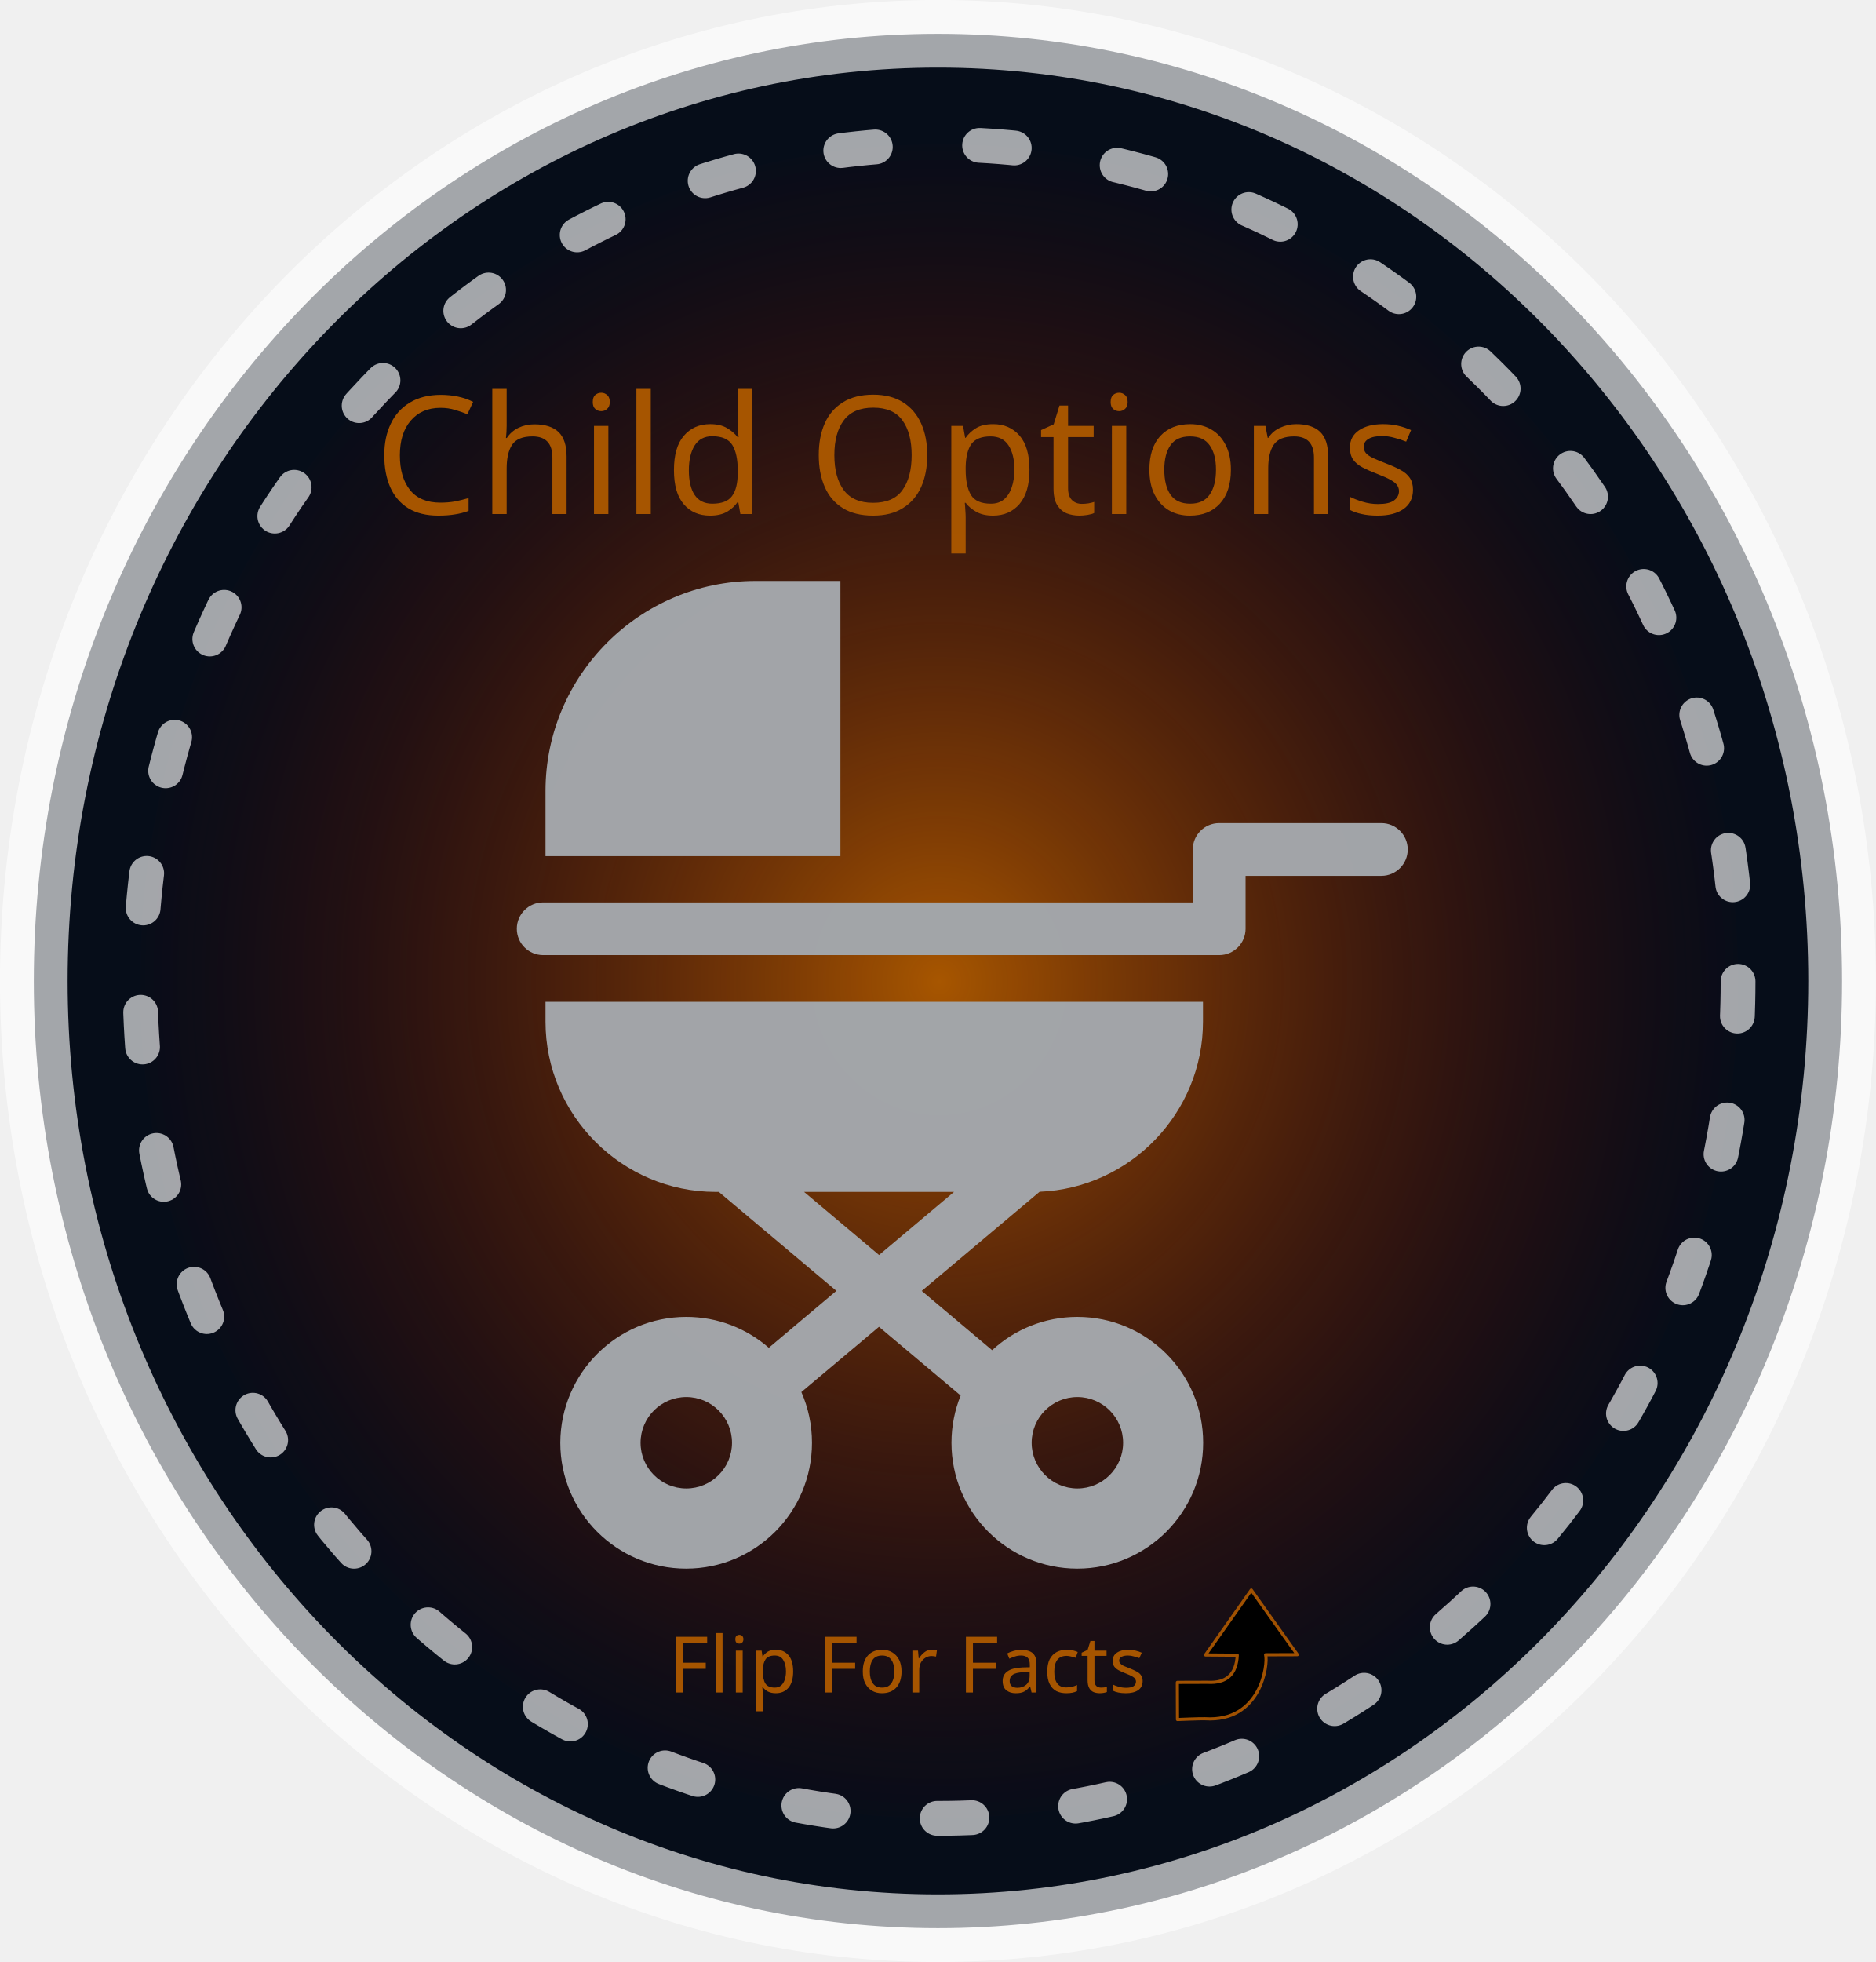
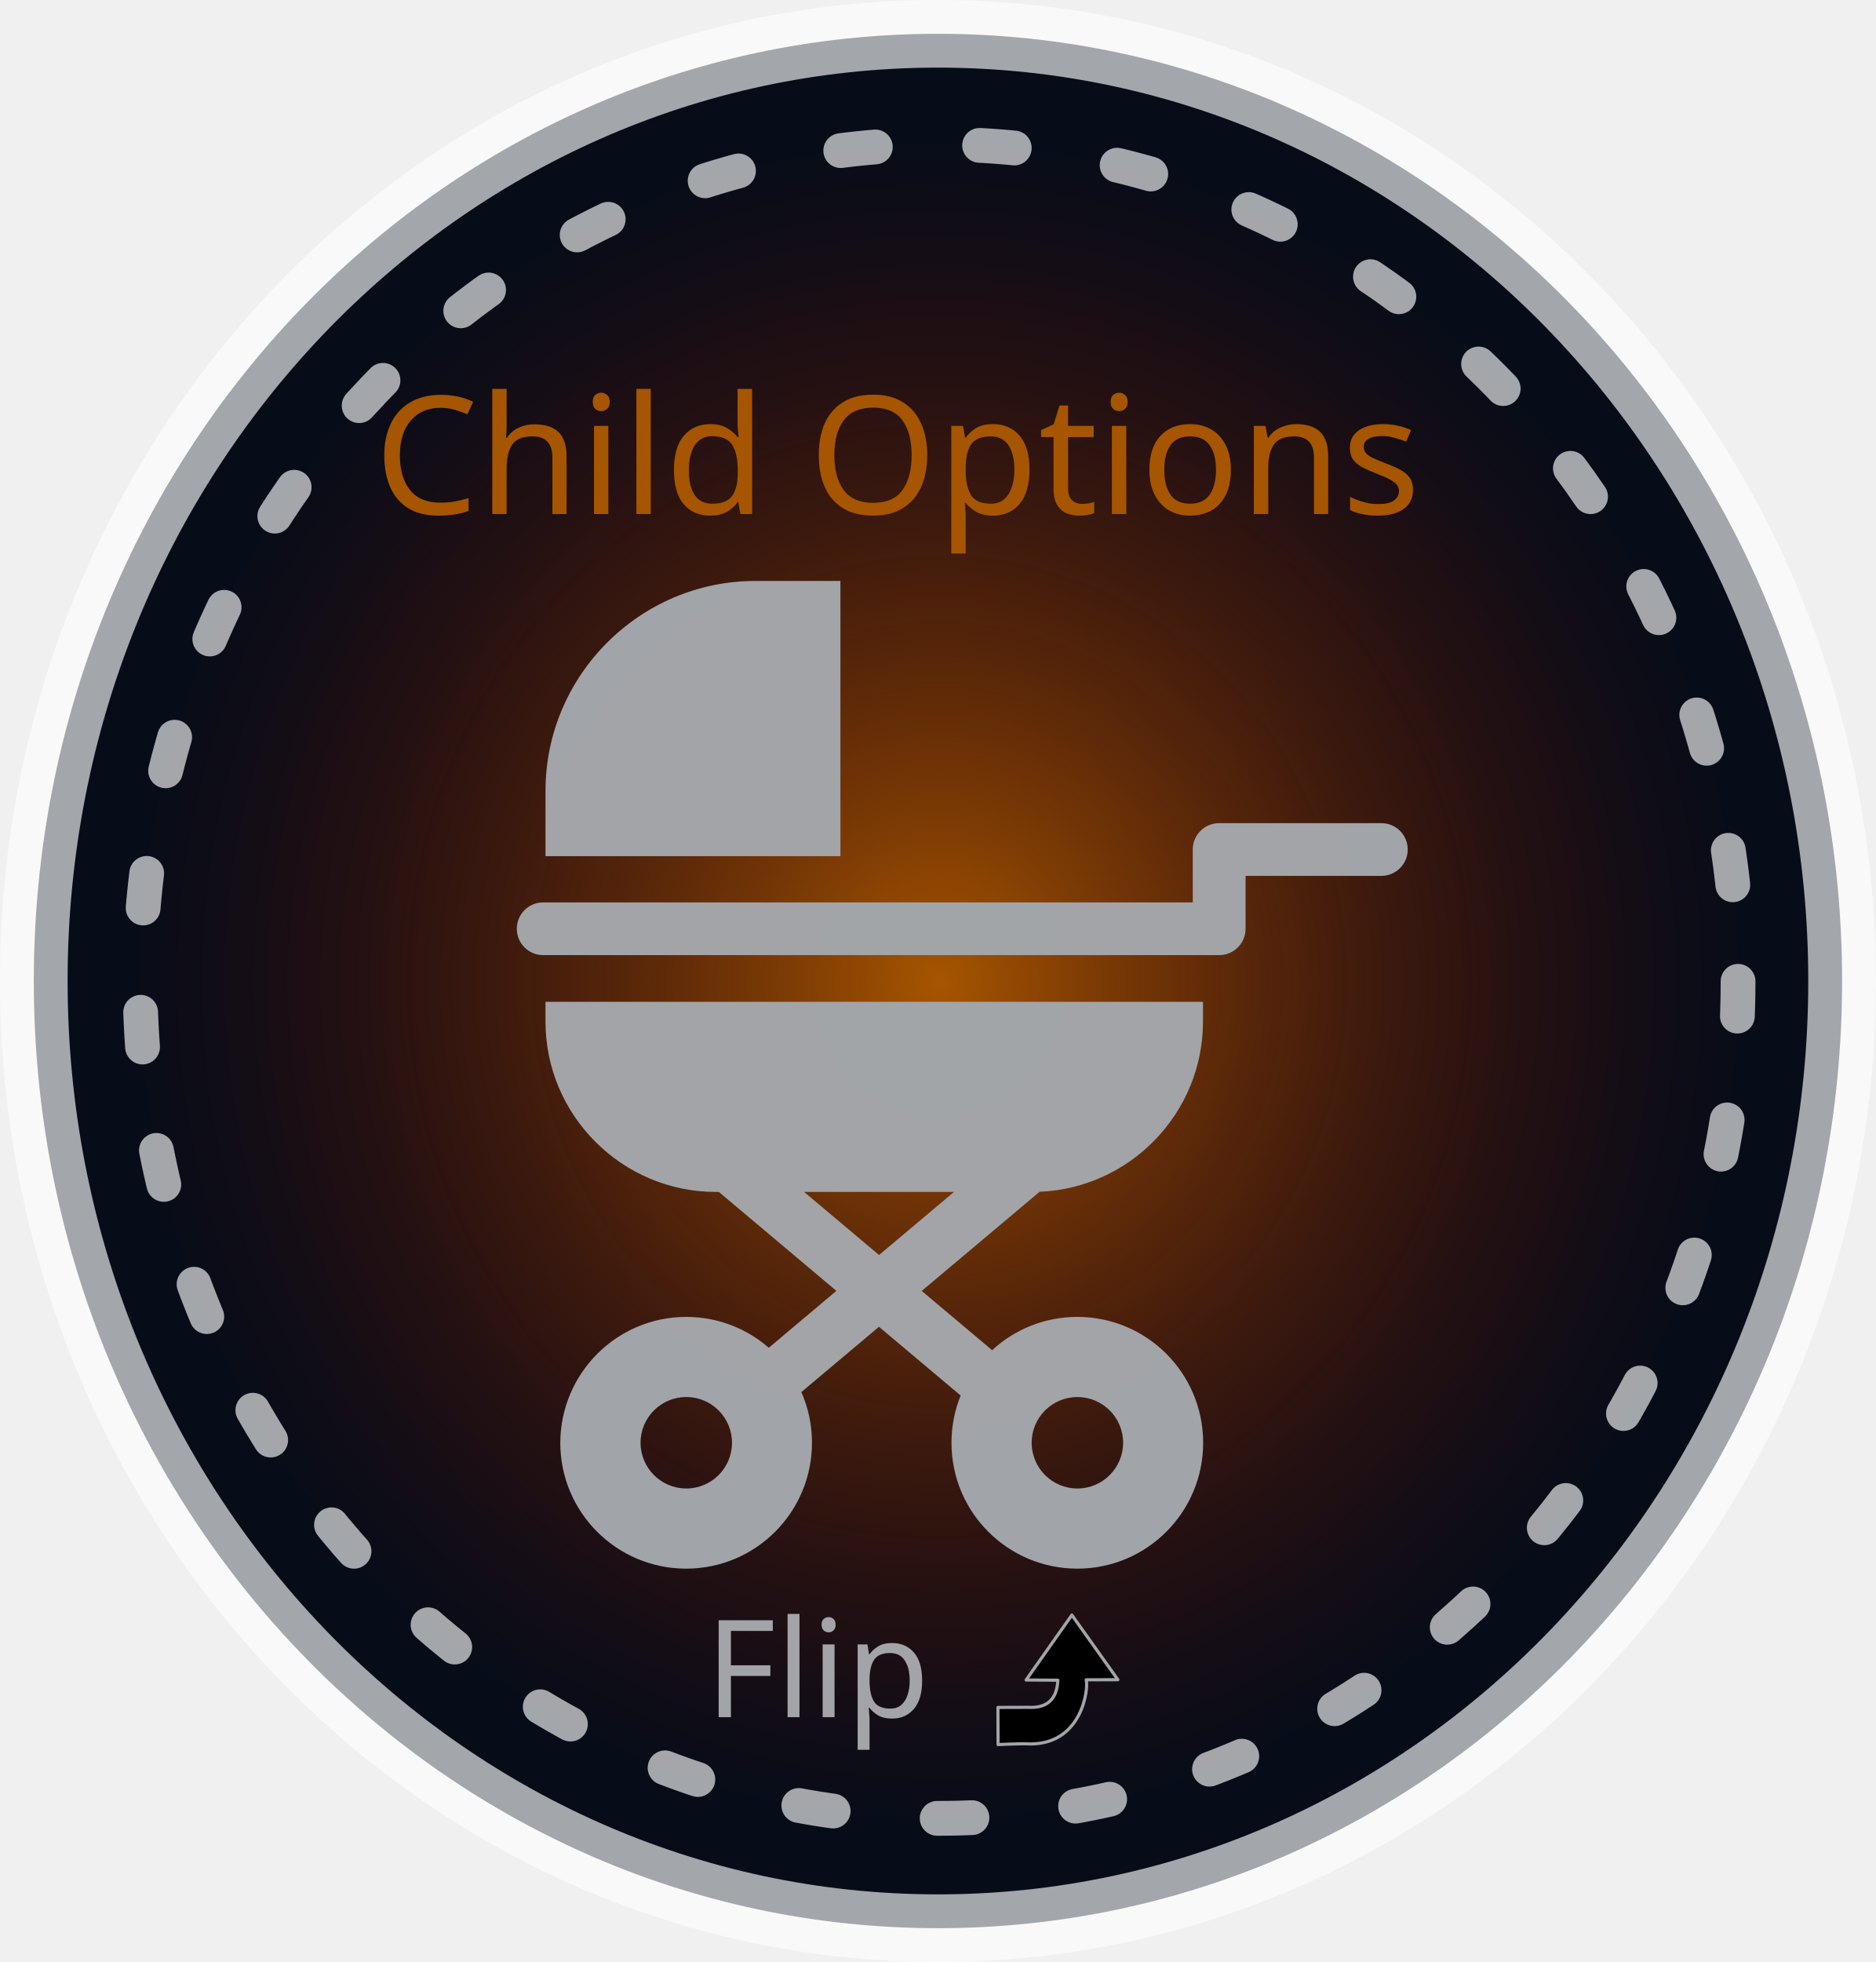
<svg xmlns="http://www.w3.org/2000/svg" xmlns:xlink="http://www.w3.org/1999/xlink" width="167.234mm" height="174.87mm" viewBox="0 0 167.234 174.87" version="1.1" id="svg1" xml:space="preserve">
  <defs id="defs1">
    <linearGradient id="linearGradient1">
      <stop style="stop-color:#a75600;stop-opacity:1;" offset="0" id="stop1" />
      <stop style="stop-color:#5b0202;stop-opacity:0;" offset="1" id="stop2" />
    </linearGradient>
    <radialGradient xlink:href="#linearGradient1" id="radialGradient2" cx="208.788" cy="142.072" fx="208.788" fy="142.072" r="36.208" gradientTransform="matrix(1,0,0,1.046042,0,-6.54121)" gradientUnits="userSpaceOnUse" />
    <style id="style1">.cls-1{fill-rule:evenodd;}</style>
  </defs>
  <g id="g21-1" transform="matrix(2.00937,0,0,2.00937,-335.788,-197.9622)" style="stroke:#ffffff;stroke-opacity:0.63">
    <ellipse style="fill:#010814;fill-opacity:0.976;stroke:#ffffff;stroke-width:3;stroke-linecap:round;stroke-linejoin:round;stroke-dasharray:none;stroke-opacity:0.63" id="path19-8-8" cx="208.725" cy="142.033" rx="40.114" ry="42.014" />
    <ellipse style="fill:url(#radialGradient2);fill-opacity:1;stroke:#ffffff;stroke-width:1.543;stroke-linecap:round;stroke-linejoin:round;stroke-dasharray:1.543, 4.63;stroke-dashoffset:0;stroke-opacity:0.63" id="path19-9" cx="208.776" cy="142.048" rx="35.448" ry="37.127" />
  </g>
  <style type="text/css" id="style1-4">.st0{fill-rule:evenodd;clip-rule:evenodd;}</style>
  <style type="text/css" id="style1-48">.st0{fill-rule:evenodd;clip-rule:evenodd;}</style>
  <path class="st0" d="m 67.336,51.78 h 7.587 V 76.309 H 48.631 v -5.817 c 0,-10.295 8.418,-18.712 18.705,-18.712 z m -6.154,65.593 c 2.815,0 5.387,1.039 7.357,2.751 l 6.025,-5.072 -10.481,-8.819 h -0.279 c -8.346,0 -15.173,-6.827 -15.173,-15.173 v -1.769 h 58.615 v 1.769 c 0,8.145 -6.498,14.836 -14.564,15.159 l -10.509,8.84 6.276,5.28 c 1.999,-1.841 4.664,-2.966 7.594,-2.966 6.197,0 11.219,5.022 11.219,11.219 0,6.197 -5.022,11.219 -11.219,11.219 -6.197,0 -11.219,-5.022 -11.219,-11.219 0,-1.49 0.294,-2.916 0.817,-4.212 l -7.279,-6.125 -6.92,5.817 c 0.609,1.383 0.946,2.909 0.946,4.52 0,6.197 -5.022,11.219 -11.219,11.219 -6.197,0 -11.219,-5.022 -11.219,-11.219 0.022,-6.197 5.043,-11.219 11.233,-11.219 z m 34.867,7.142 c 2.249,0 4.076,1.827 4.076,4.076 0,2.249 -1.827,4.076 -4.076,4.076 -2.249,0 -4.076,-1.827 -4.076,-4.076 0,-2.249 1.827,-4.076 4.076,-4.076 z m -34.867,0 c 2.249,0 4.076,1.827 4.076,4.076 0,2.249 -1.827,4.076 -4.076,4.076 -2.249,0 -4.076,-1.827 -4.076,-4.076 0,-2.249 1.827,-4.076 4.076,-4.076 z m 10.502,-18.282 6.684,5.624 6.684,-5.624 z M 123.15,73.365 c 1.297,0 2.35,1.053 2.35,2.35 0,1.297 -1.053,2.35 -2.35,2.35 h -12.107 v 4.714 c 0,1.297 -1.053,2.35 -2.35,2.35 H 48.423 c -1.297,0 -2.35,-1.053 -2.35,-2.35 0,-1.297 1.053,-2.35 2.35,-2.35 H 106.336 v -4.714 c 0,-1.297 1.053,-2.35 2.35,-2.35 z" id="path1-8" style="fill:#a2a5a9;fill-opacity:0.992;stroke-width:0.716" />
  <text xml:space="preserve" style="font-style:normal;font-variant:normal;font-weight:normal;font-stretch:normal;font-size:14.667px;line-height:1.2;font-family:'Poiret One';-inkscape-font-specification:'Poiret One';text-align:center;letter-spacing:0px;word-spacing:0px;writing-mode:lr-tb;direction:ltr;text-anchor:middle;fill:#a75600;fill-opacity:0.992;stroke-width:1.99;stroke-linecap:round;stroke-linejoin:round;stroke-dasharray:1.99, 5.971" x="85.713" y="45.814" id="text4">
    <tspan id="tspan3-8" style="font-style:normal;font-variant:normal;font-weight:normal;font-stretch:normal;font-size:14.667px;font-family:'Poiret One';-inkscape-font-specification:'Poiret One, Normal';font-variant-ligatures:normal;font-variant-caps:normal;font-variant-numeric:normal;font-variant-east-asian:normal;fill:#a75600;fill-opacity:0.992;stroke-width:1.99" x="85.713" y="45.814">Child Options</tspan>
  </text>
-   <text xml:space="preserve" style="font-style:normal;font-variant:normal;font-weight:normal;font-stretch:normal;font-size:6.974px;line-height:1.2;font-family:'Poiret One';-inkscape-font-specification:'Poiret One';text-align:center;letter-spacing:0px;word-spacing:0px;writing-mode:lr-tb;direction:ltr;text-anchor:middle;fill:#a75600;fill-opacity:0.992;stroke-width:0.946;stroke-linecap:round;stroke-linejoin:round;stroke-dasharray:0.946, 2.839" x="83.605" y="150.848" id="text4-4">
-     <tspan id="tspan3-8-5" style="font-style:normal;font-variant:normal;font-weight:normal;font-stretch:normal;font-size:6.974px;font-family:'Poiret One';-inkscape-font-specification:'Poiret One, Normal';font-variant-ligatures:normal;font-variant-caps:normal;font-variant-numeric:normal;font-variant-east-asian:normal;fill:#a75600;fill-opacity:0.992;stroke-width:0.946" x="83.605" y="150.848">Flip For Facts</tspan>
-   </text>
-   <path id="path2" style="fill:#000000;fill-opacity:0.992;stroke:#a05101;stroke-width:0.279;stroke-linecap:round;stroke-linejoin:round;stroke-dasharray:none;stroke-opacity:1" d="m 111.552,141.718 -4.081,5.787 2.832,0.022 c -0.08,1.706 -0.963,2.511 -2.648,2.414 l -2.692,0.008 c -0.004,-0.096 0.01,3.312 0.01,3.312 0,0 2.135,-0.089 2.456,-0.069 4.986,0.318 5.633,-4.852 5.402,-5.703 l 2.823,-0.009 z" />
+   <g id="g1" transform="translate(-4.322471,-0.09860558)">
+     <text xml:space="preserve" style="font-style:normal;font-variant:normal;font-weight:normal;font-stretch:normal;font-size:10.444px;line-height:1.2;font-family:'Poiret One';-inkscape-font-specification:'Poiret One';text-align:center;letter-spacing:0px;word-spacing:0px;writing-mode:lr-tb;direction:ltr;text-anchor:middle;fill:#a2a4a8;fill-opacity:1;stroke:none;stroke-width:1.643;stroke-linecap:round;stroke-linejoin:round;stroke-dasharray:1.643, 4.93;stroke-opacity:1" x="83.455" y="153.148" id="text4-4">
+       <tspan id="tspan3-8-5" style="font-style:normal;font-variant:normal;font-weight:normal;font-stretch:normal;font-size:12.11px;font-family:'Poiret One';-inkscape-font-specification:'Poiret One, Normal';font-variant-ligatures:normal;font-variant-caps:normal;font-variant-numeric:normal;font-variant-east-asian:normal;fill:#a2a4a8;fill-opacity:1;stroke:none;stroke-width:1.643;stroke-opacity:1" x="85.574" y="153.148">Flip </tspan>
+     </text>
+     <path id="path2" style="fill:#000000;fill-opacity:0.992;stroke:#a2a5a8;stroke-width:0.279;stroke-linecap:round;stroke-linejoin:round;stroke-dasharray:none;stroke-opacity:1" d="m 99.879,144.046 -4.081,5.787 2.832,0.022 c -0.08,1.706 -0.963,2.511 -2.648,2.414 l -2.692,0.008 c -0.004,-0.096 0.01,3.312 0.01,3.312 0,0 2.135,-0.089 2.456,-0.069 4.986,0.318 5.633,-4.852 5.402,-5.703 l 2.823,-0.009 z" />
+   </g>
</svg>
